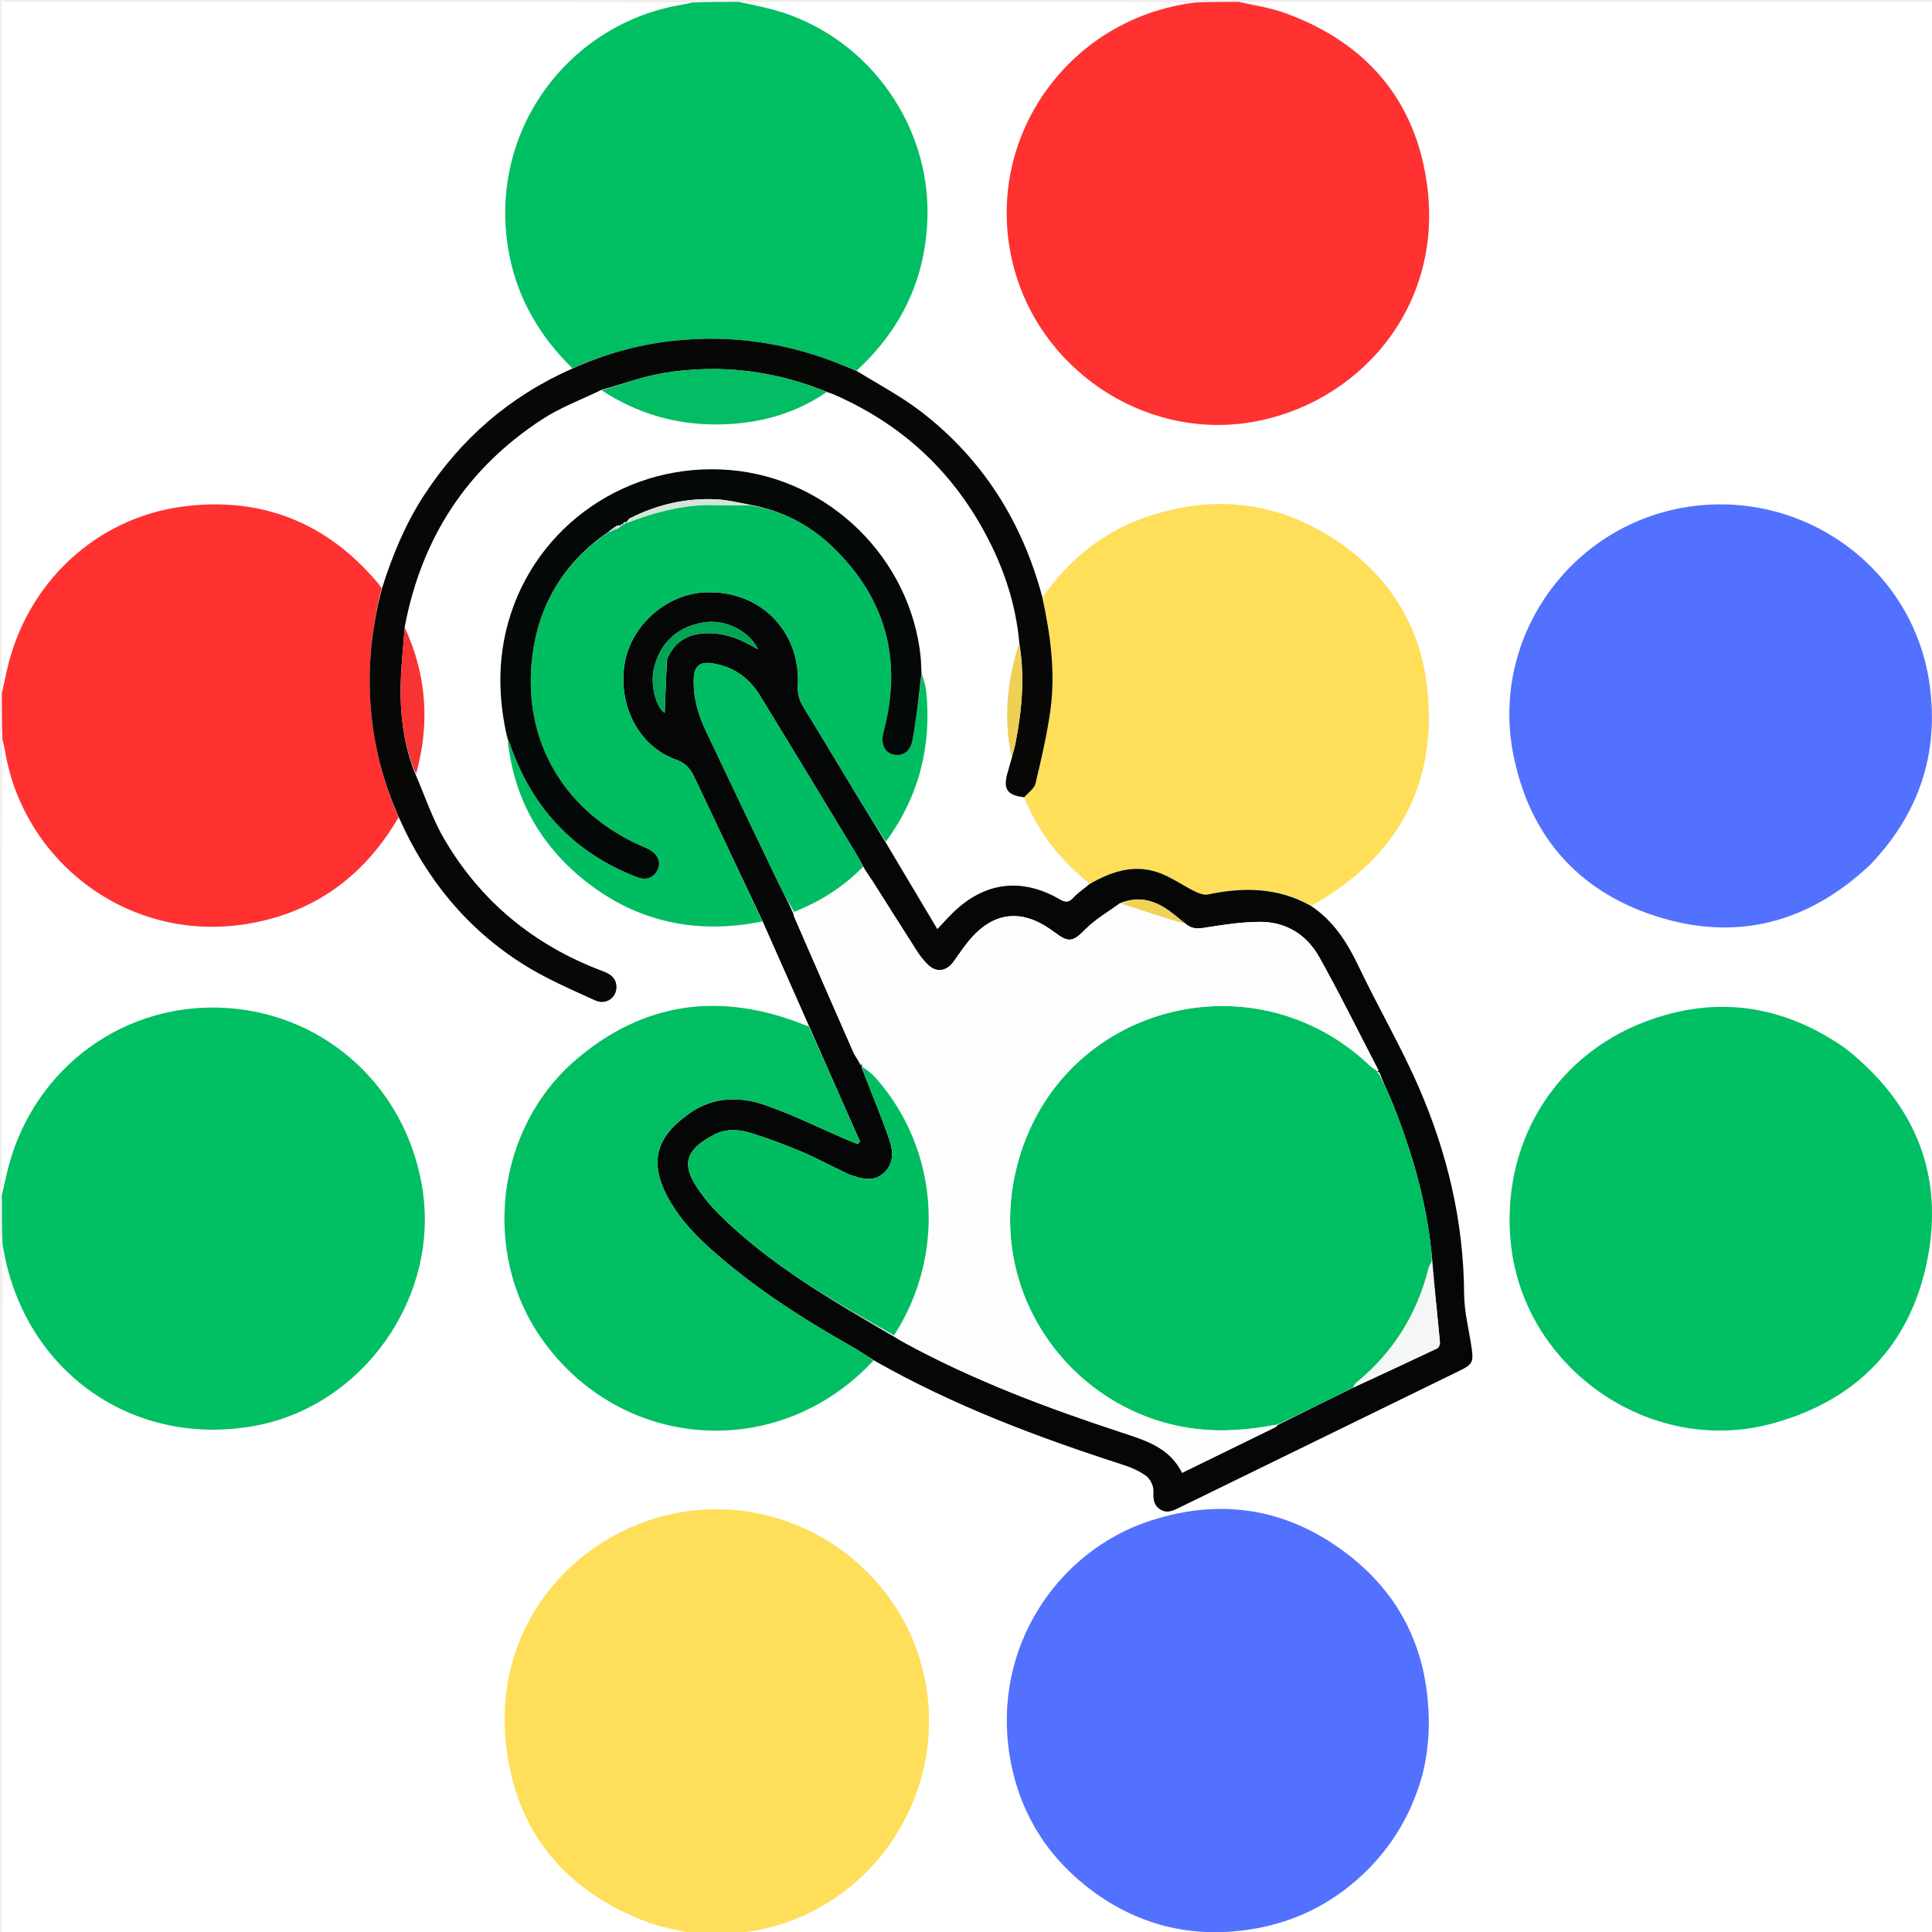
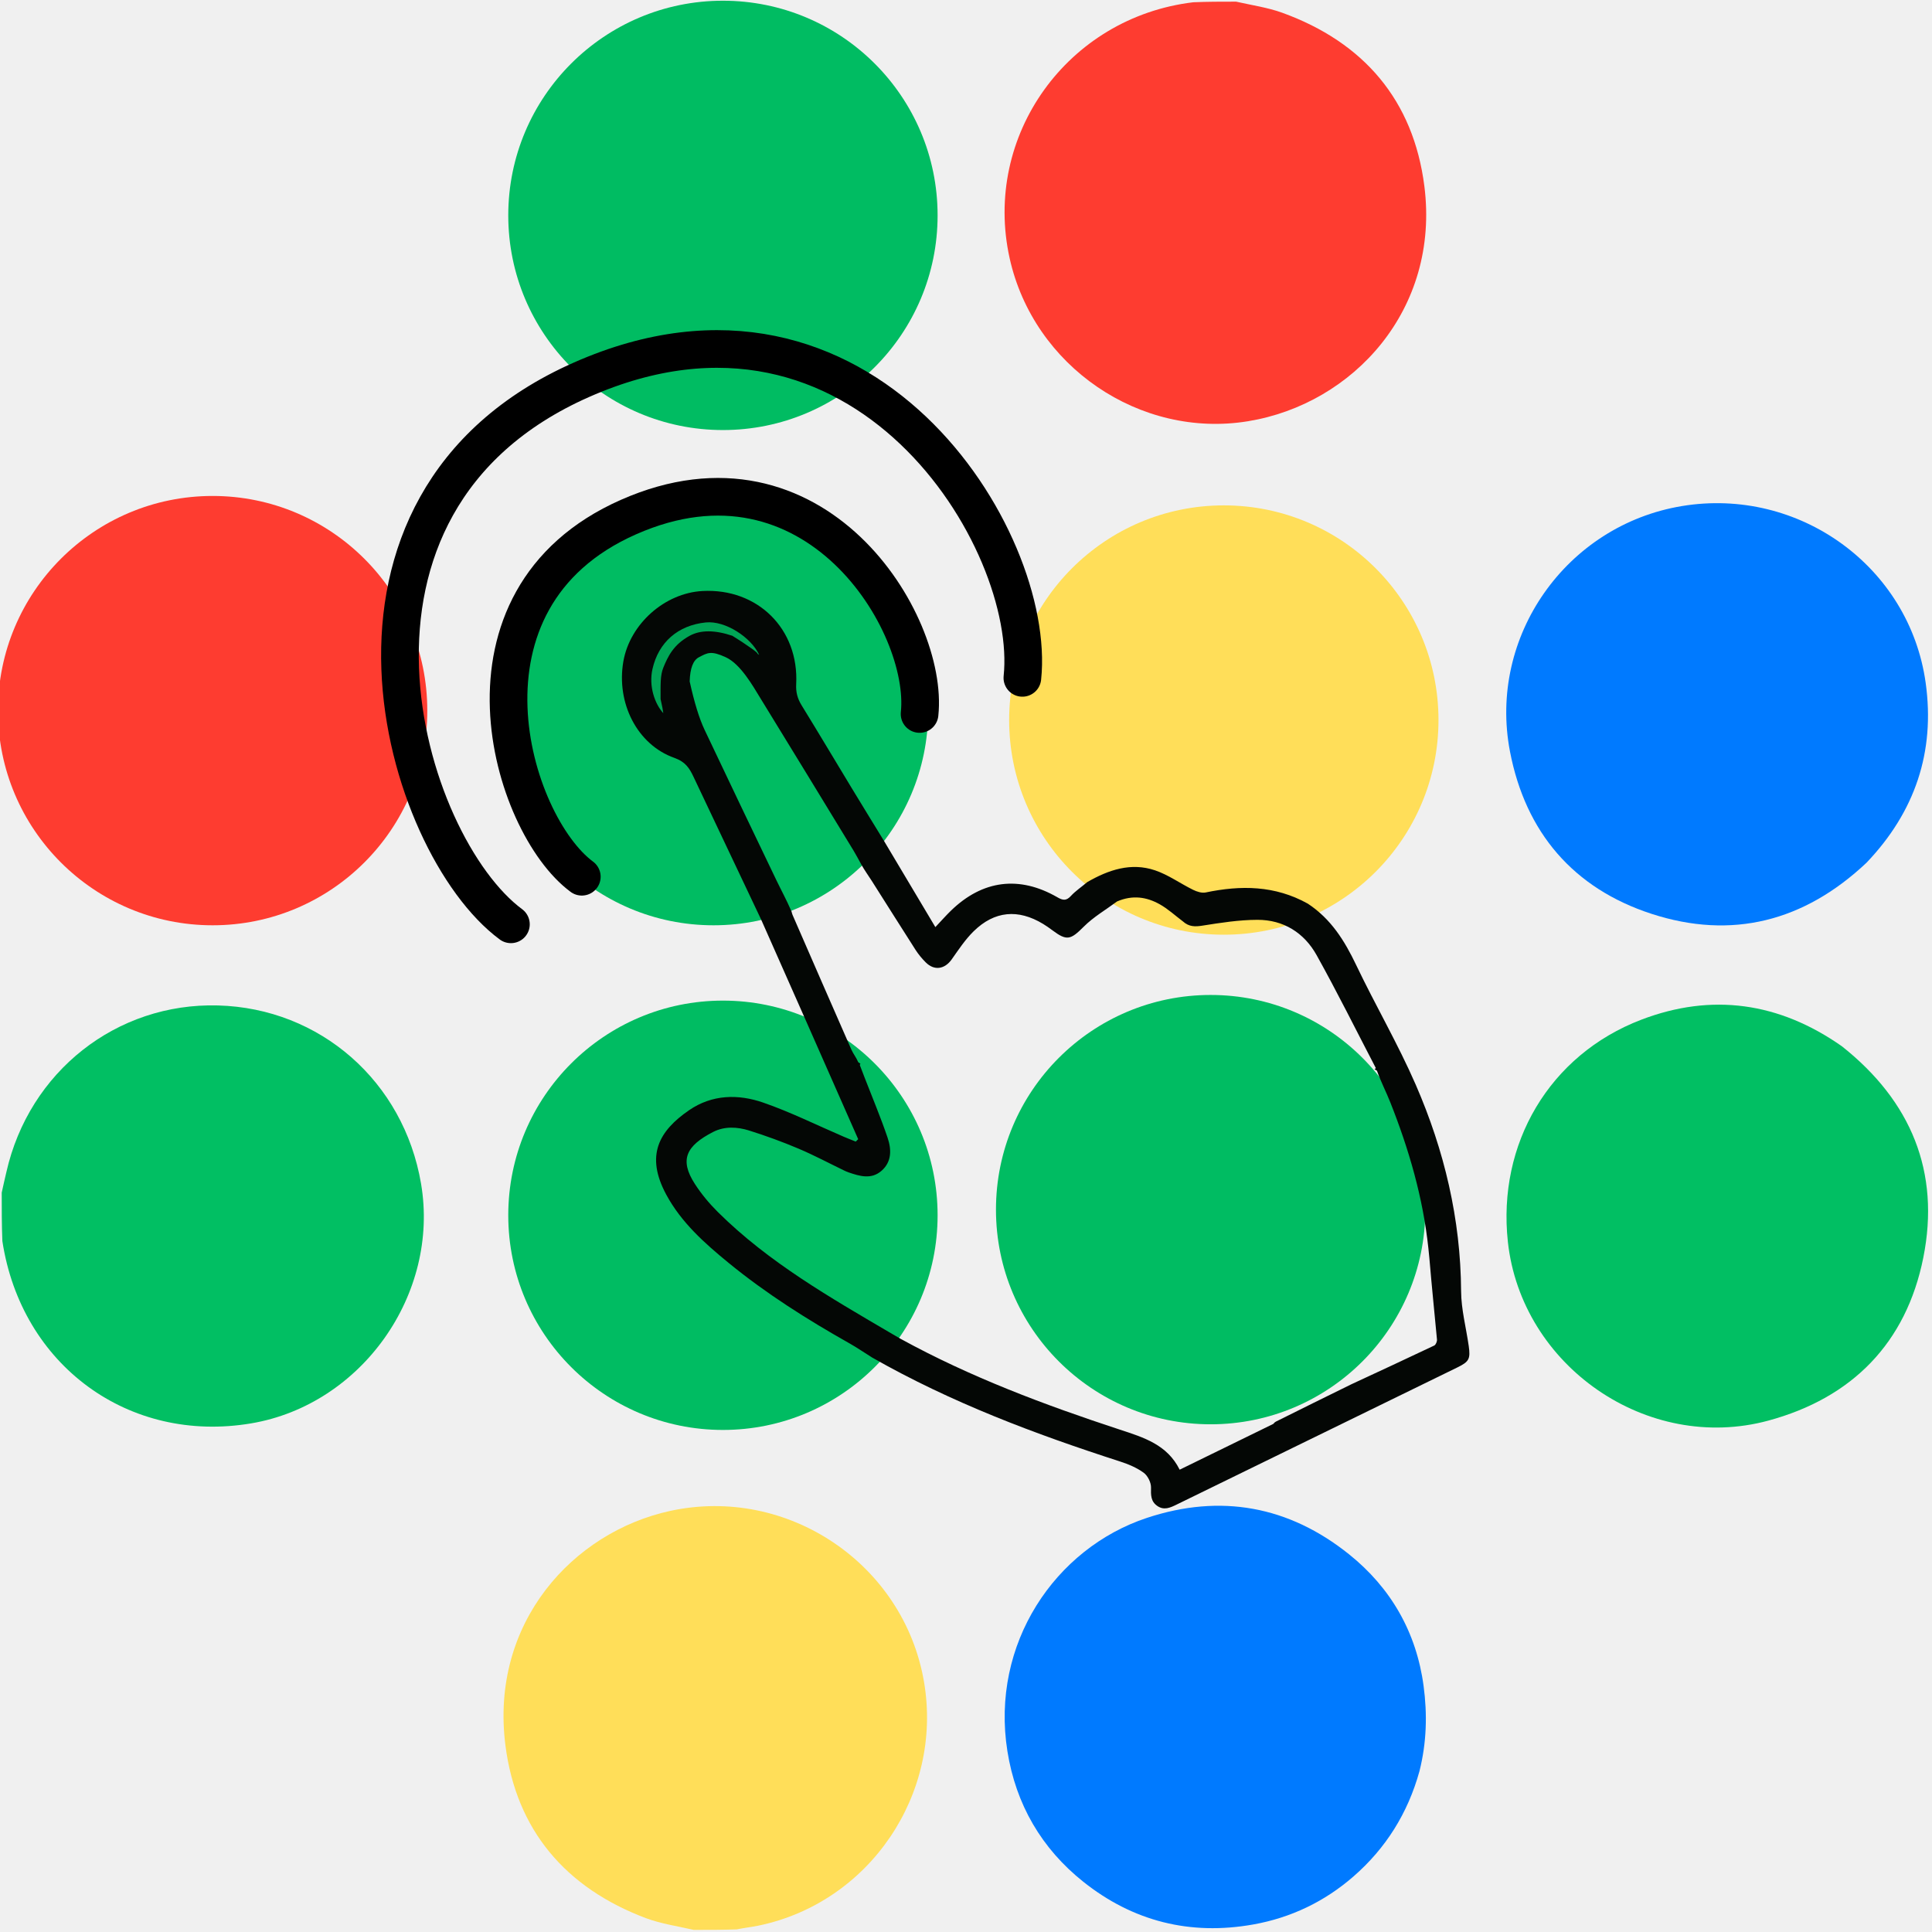
- <svg xmlns="http://www.w3.org/2000/svg" version="1.1" id="Layer_1" x="0px" y="0px" width="1024pt" height="1024pt" viewBox="0 0 1024 1024" enable-background="new 0 0 1024 1024" xml:space="preserve">
-   <path fill="#FFFFFF" opacity="1" stroke="none" d=" M1,633   C1,552.976 1,472.952 1.339,392.668   C2.084,394.698 2.492,396.987 2.896,399.276   C13.186,457.579 69.454,500.999 133.247,489.301   C167.899,482.948 193.616,463.55 211.5,433.439   C225.914,465.94 247.421,492.161 277.142,510.992   C289.139,518.594 302.408,524.273 315.38,530.212   C321.51,533.018 327.404,528.348 326.673,522.173   C326.138,517.651 322.816,515.997 319.054,514.576   C283.043,500.966 254.77,477.833 235.376,444.59   C229.162,433.938 225.242,421.948 220.519,410.189   C228.043,383.252 225.981,357.423 214.734,331.879   C223.555,284.709 247.712,248.018 287.56,222.121   C297.2,215.856 308.258,211.773 318.96,206.92   C337.716,219.195 358.03,225.071 380.006,224.956   C401.02,224.845 420.698,219.8 438.725,208.06   C439.852,208.338 440.661,208.532 441.414,208.856   C476.72,224.075 503.71,248.485 521.994,282.313   C531.886,300.613 538.453,320.044 540.106,341.257   C533.531,361.307 531.91,381.321 535.991,402.105   C535.374,404.733 534.814,406.98 534.146,409.195   C531.465,418.082 533.645,421.571 542.771,423.169   C550.533,441.502 562.336,456.26 577.406,468.609   C574.364,471.215 571.234,473.257 568.788,475.925   C566.323,478.614 564.505,478.297 561.589,476.613   C541.373,464.942 521.796,467.485 505.058,483.767   C502.464,486.289 500.069,489.017 496.812,492.464   C487.442,476.741 478.365,461.508 469.586,446.028   C487.039,422.117 493.791,395.659 490.943,366.693   C490.621,363.413 489.428,360.218 488.433,356.641   C488.152,353.644 488.249,350.971 487.98,348.336   C482.619,295.9 439.403,253.522 386.862,249.127   C332.997,244.622 283.93,278.341 269.44,329.63   C263.961,349.021 264.09,368.435 268.112,388.339   C268.349,389.816 268.667,390.935 268.998,392.03   C269.012,392.005 268.966,391.972 268.849,392.399   C272.416,422.994 286.225,447.746 309.808,466.617   C337.562,488.825 369.356,495.424 404.355,488.931   C412.74,507.51 420.851,525.843 428.62,544.036   C427.504,543.614 426.721,543.354 425.956,543.051   C382.268,525.74 341.731,530.677 305.606,561.391   C262.879,597.716 254.885,663.634 286.984,709.386   C329.142,769.477 412.917,775.131 463.51,721.331   C505.336,745.024 549.714,761.665 594.957,776.272   C599.338,777.687 603.791,779.557 607.46,782.243   C609.61,783.817 611.402,787.45 611.34,790.11   C611.248,794.044 611.173,797.415 614.65,799.841   C618.222,802.333 621.517,800.806 624.927,799.138   C674.631,774.82 724.363,750.558 774.083,726.274   C780.25,723.262 781.042,721.774 780.061,714.908   C778.672,705.186 776.067,695.48 776.008,685.754   C775.776,647.469 767.085,611.033 751.96,576.249   C742.518,554.537 730.479,533.969 720.273,512.569   C714.15,499.73 706.938,488.114 695.261,479.894   C697.586,478.576 699.61,477.422 701.59,476.198   C742.753,450.754 761.382,413.463 756.566,365.757   C752.962,330.055 734.343,302.312 703.625,283.561   C673.727,265.31 641.651,262.677 608.652,273.66   C585.16,281.479 566.689,296.354 552.416,316.386   C541.749,276.467 520.915,243.509 488.52,218.43   C477.812,210.141 465.632,203.754 454.488,196.338   C477.445,174.76 490.012,148.813 491.498,117.431   C494.015,64.242 457.004,15.47 404.861,3.89   C400.572,2.937 396.287,1.964 392,1   C472.357,1 552.715,1 633.296,1.322   C566.944,9.325 521.836,72.223 536.261,137.257   C549.007,194.722 605.486,233.197 662.847,223.819   C718.802,214.671 764.815,164.37 756.5,98.97   C750.708,53.414 724.329,22.569 680.999,6.881   C673.299,4.093 665.015,2.919 657,1   C779.641,1 902.281,1 1024.961,1   C1024.961,342.235 1024.961,683.471 1024.961,1025   C813.976,1025 602.952,1025 391.758,1024.739   C395.36,1023.905 399.169,1023.504 402.9,1022.732   C461.754,1010.546 500.881,952.964 490.81,893.424   C480.187,830.62 418.293,788.978 356.021,802.493   C304.498,813.674 260.215,861.776 268.477,926.895   C274.193,971.943 300.428,1002.681 343.044,1018.746   C351.016,1021.751 359.664,1022.961 368,1025   C245.738,1025 123.476,1025 1,1025   C1,903.309 1,781.619 1.34,659.663   C11.426,725.198 68.438,766.986 133.484,756.006   C192.091,746.113 233.672,687.422 223.682,628.693   C214.454,574.445 170.132,535.549 115.855,534.067   C61.967,532.596 15.558,569.151 3.468,622.582   C2.68,626.063 1.824,629.528 1,633  M753.986,940.32   C757.729,925.503 758.102,910.483 756.09,895.439   C752.27,866.888 738.672,843.305 716.506,825.538   C684.529,799.906 648.252,793.241 609.113,806.218   C560.482,822.341 526.002,872.991 535.073,930.103   C539.566,958.399 553.24,981.794 575.378,999.443   C601.715,1020.438 632.099,1028.096 665.579,1022.13   C685.723,1018.541 703.58,1009.938 718.898,996.587   C735.999,981.682 747.703,963.094 753.986,940.32  M977.927,555.538   C944.936,532.381 909.122,527.328 871.689,541.644   C822.882,560.309 795.189,607.577 800.848,659.591   C808.026,725.566 874.89,771.912 939.089,754.565   C983.688,742.514 1012.4,713.31 1021.466,668.002   C1030.573,622.486 1014.953,584.826 977.927,555.538  M991.542,458.037   C1017.084,431.266 1027.8,399.411 1022.735,362.84   C1014.168,300.974 955.379,258.578 893.262,268.873   C831.918,279.039 790.222,338.07 801.966,399.205   C810.232,442.232 835.7,471.93 877.149,485.422   C919.77,499.296 958.254,489.451 991.542,458.037  z" />
-   <path fill="#FFFFFF" opacity="1" stroke="none" d=" M1,367   C1,245.072 1,123.144 1,1   C122.689,1 244.379,1 366.342,1.354   C363.994,2.13 361.359,2.49 358.75,2.984   C300.833,13.955 258.908,69.371 269.407,132.142   C273.552,156.925 285.504,177.675 303.141,195.444   C269.977,210.138 244.057,232.742 224.549,262.841   C214.695,278.045 207.883,294.623 202.185,311.439   C201.367,310.335 200.716,309.583 200.075,308.822   C173.185,276.913 138.659,263.271 97.593,268.404   C50.913,274.239 14.075,309.091 3.71,355.087   C2.815,359.06 1.904,363.029 1,367  z" />
-   <path fill="#FFDE59" opacity="1" stroke="none" d=" M368.469,1025   C359.664,1022.961 351.016,1021.751 343.044,1018.746   C300.428,1002.681 274.193,971.943 268.477,926.895   C260.215,861.776 304.498,813.674 356.021,802.493   C418.293,788.978 480.187,830.62 490.81,893.424   C500.881,952.964 461.754,1010.546 402.9,1022.732   C399.169,1023.504 395.36,1023.905 391.294,1024.739   C383.646,1025 376.292,1025 368.469,1025  z" />
-   <path fill="#01BF63" opacity="1" stroke="none" d=" M1,633.469   C1.824,629.528 2.68,626.063 3.468,622.582   C15.558,569.151 61.967,532.596 115.855,534.067   C170.132,535.549 214.454,574.445 223.682,628.693   C233.672,687.422 192.091,746.113 133.484,756.006   C68.438,766.986 11.426,725.198 1.34,659.199   C1,650.646 1,642.292 1,633.469  z" />
-   <path fill="#FF3131" opacity="1" stroke="none" d=" M656.531,1   C665.015,2.919 673.299,4.093 680.999,6.881   C724.329,22.569 750.708,53.414 756.5,98.97   C764.815,164.37 718.802,214.671 662.847,223.819   C605.486,233.197 549.007,194.722 536.261,137.257   C521.836,72.223 566.944,9.325 633.76,1.322   C641.354,1 648.708,1 656.531,1  z" />
-   <path fill="#FF3131" opacity="1" stroke="none" d=" M1,367.469   C1.904,363.029 2.815,359.06 3.71,355.087   C14.075,309.091 50.913,274.239 97.593,268.404   C138.659,263.271 173.185,276.913 200.075,308.822   C200.716,309.583 201.367,310.335 202.196,311.807   C196.382,334.975 194.462,357.738 197.054,380.865   C199.092,399.036 203.976,416.423 211.21,433.181   C193.616,463.55 167.899,482.948 133.247,489.301   C69.454,500.999 13.186,457.579 2.896,399.276   C2.492,396.987 2.084,394.698 1.339,392.204   C1,383.979 1,375.958 1,367.469  z" />
-   <path fill="#00BF63" opacity="1" stroke="none" d=" M303.362,195.157   C285.504,177.675 273.552,156.925 269.407,132.142   C258.908,69.371 300.833,13.955 358.75,2.984   C361.359,2.49 363.994,2.13 366.808,1.354   C375.021,1 383.042,1 391.531,1   C396.287,1.964 400.572,2.937 404.861,3.89   C457.004,15.47 494.015,64.242 491.498,117.431   C490.012,148.813 477.445,174.76 454.153,196.3   C451.765,195.718 450.072,195.021 448.386,194.31   C418.621,181.776 387.752,177.072 355.583,180.782   C337.397,182.88 320.077,187.85 303.362,195.157  z" />
-   <path fill="#5271FF" opacity="1" stroke="none" d=" M753.898,940.723   C747.703,963.094 735.999,981.682 718.898,996.587   C703.58,1009.938 685.723,1018.541 665.579,1022.13   C632.099,1028.096 601.715,1020.438 575.378,999.443   C553.24,981.794 539.566,958.399 535.073,930.103   C526.002,872.991 560.482,822.341 609.113,806.218   C648.252,793.241 684.529,799.906 716.506,825.538   C738.672,843.305 752.27,866.888 756.09,895.439   C758.102,910.483 757.729,925.503 753.898,940.723  z" />
-   <path fill="#01BF63" opacity="1" stroke="none" d=" M978.223,555.743   C1014.953,584.826 1030.573,622.486 1021.466,668.002   C1012.4,713.31 983.688,742.514 939.089,754.565   C874.89,771.912 808.026,725.566 800.848,659.591   C795.189,607.577 822.882,560.309 871.689,541.644   C909.122,527.328 944.936,532.381 978.223,555.743  z" />
-   <path fill="#5271FF" opacity="1" stroke="none" d=" M991.292,458.289   C958.254,489.451 919.77,499.296 877.149,485.422   C835.7,471.93 810.232,442.232 801.966,399.205   C790.222,338.07 831.918,279.039 893.262,268.873   C955.379,258.578 1014.168,300.974 1022.735,362.84   C1027.8,399.411 1017.084,431.266 991.292,458.289  z" />
-   <path fill="#FFDE59" opacity="1" stroke="none" d=" M552.649,316.731   C566.689,296.354 585.16,281.479 608.652,273.66   C641.651,262.677 673.727,265.31 703.625,283.561   C734.343,302.312 752.962,330.055 756.566,365.757   C761.382,413.463 742.753,450.754 701.59,476.198   C699.61,477.422 697.586,478.576 694.909,479.865   C677.122,470.274 659.007,470.171 640.369,474.069   C638.316,474.498 635.699,473.654 633.702,472.672   C626.881,469.319 620.54,464.69 613.428,462.297   C600.745,458.03 588.839,461.989 577.618,468.319   C562.336,456.26 550.533,441.502 543.017,422.917   C545.131,419.973 548.217,417.92 548.839,415.286   C551.895,402.352 554.986,389.358 556.766,376.209   C559.473,356.206 556.768,336.37 552.649,316.731  z" />
-   <path fill="#040705" opacity="1" stroke="none" d=" M577.406,468.609   C588.839,461.989 600.745,458.03 613.428,462.297   C620.54,464.69 626.881,469.319 633.702,472.672   C635.699,473.654 638.316,474.498 640.369,474.069   C659.007,470.171 677.122,470.274 694.588,479.997   C706.938,488.114 714.15,499.73 720.273,512.569   C730.479,533.969 742.518,554.537 751.96,576.249   C767.085,611.033 775.776,647.469 776.008,685.754   C776.067,695.48 778.672,705.186 780.061,714.908   C781.042,721.774 780.25,723.262 774.083,726.274   C724.363,750.558 674.631,774.82 624.927,799.138   C621.517,800.806 618.222,802.333 614.65,799.841   C611.173,797.415 611.248,794.044 611.34,790.11   C611.402,787.45 609.61,783.817 607.46,782.243   C603.791,779.557 599.338,777.687 594.957,776.272   C549.714,761.665 505.336,745.024 463.31,721.087   C458.949,718.384 455.254,715.807 451.348,713.604   C428.845,700.914 407.035,687.166 387.016,670.781   C374.242,660.325 361.868,649.329 353.895,634.519   C342.679,613.687 350.031,600.685 366.076,589.677   C378.279,581.304 392.132,581.062 405.405,585.664   C419.96,590.71 433.861,597.642 448.053,603.738   C450.19,604.656 452.362,605.492 454.517,606.366   C454.956,605.939 455.395,605.513 455.834,605.086   C446.877,584.783 437.92,564.48 428.963,544.177   C420.851,525.843 412.74,507.51 404.349,488.579   C392.17,462.864 380.268,437.746 368.37,412.627   C366.207,408.06 364.09,404.682 358.222,402.604   C338.379,395.577 327.287,373.379 331.122,351.363   C334.585,331.489 353.056,315.057 373.151,313.977   C402.428,312.402 424.441,334.163 422.905,363.453   C422.682,367.698 423.592,371.121 425.774,374.666   C434.759,389.263 443.516,403.999 452.399,418.659   C457.99,427.888 463.655,437.071 469.287,446.275   C478.365,461.508 487.442,476.741 496.812,492.464   C500.069,489.017 502.464,486.289 505.058,483.767   C521.796,467.485 541.373,464.942 561.589,476.613   C564.505,478.297 566.323,478.614 568.788,475.925   C571.234,473.257 574.364,471.215 577.406,468.609  M456.996,564.985   C456.996,564.985 457.045,564.952 456.673,565.672   C457.562,567.993 458.446,570.316 459.342,572.634   C463.417,583.178 467.827,593.607 471.444,604.305   C473.513,610.424 473.775,617.044 468.204,621.892   C462.762,626.628 456.649,624.736 450.703,622.716   C449.916,622.449 449.153,622.103 448.403,621.741   C440.307,617.832 432.354,613.583 424.083,610.087   C415.527,606.471 406.76,603.27 397.898,600.485   C391.616,598.511 384.784,598.175 378.821,601.239   C364.445,608.625 360.801,615.993 369.066,628.811   C372.553,634.219 376.784,639.293 381.36,643.83   C408.368,670.606 441.072,689.265 474.078,708.635   C475.515,709.469 476.936,710.333 478.393,711.132   C515.434,731.45 554.801,746.202 594.802,759.336   C607.444,763.487 619.953,767.296 626.548,780.609   C643.418,772.372 659.815,764.371 676.195,756.332   C676.56,756.153 676.716,755.548 677.719,755.04   C690.818,748.522 703.918,742.004 717.785,735.224   C732.456,728.402 747.143,721.615 761.755,714.667   C762.581,714.274 763.295,712.521 763.199,711.481   C761.878,697.272 760.405,683.077 759.155,668.21   C758.977,666.432 758.808,664.654 758.619,662.877   C755.76,636.058 748.296,610.432 738.387,585.465   C736.238,580.05 733.529,574.857 731.312,568.707   C730.885,568.429 730.458,568.15 730.041,567.983   C730.041,567.983 730.15,567.961 730.741,567.357   C720.308,547.337 710.278,527.093 699.293,507.38   C692.651,495.459 681.677,488.56 667.81,488.597   C658.099,488.623 648.341,490.153 638.711,491.679   C634.811,492.298 631.539,492.401 628.233,489.401   C624.144,486.333 620.327,482.775 615.901,480.309   C609.024,476.478 601.613,475.276 593.313,478.839   C587.366,483.254 580.801,487.052 575.623,492.235   C568.679,499.186 566.682,499.942 558.961,494.155   C557.365,492.958 555.727,491.801 554.022,490.768   C540.768,482.739 528.223,483.821 517.136,494.687   C512.679,499.055 509.148,504.424 505.52,509.567   C501.759,514.897 496.207,515.755 491.635,511.135   C489.656,509.136 487.81,506.925 486.292,504.561   C478.47,492.376 470.793,480.098 463.019,467.883   C461.253,465.109 459.3,462.455 457.373,459.018   C456.083,456.693 454.868,454.322 453.491,452.05   C436.654,424.279 419.857,396.484 402.906,368.784   C397.045,359.206 388.556,353.189 377.254,351.542   C371.046,350.637 368.064,353.003 367.74,359.251   C367.218,369.336 370.02,378.738 374.259,387.698   C386.868,414.35 399.613,440.937 412.371,467.517   C414.936,472.861 417.795,478.064 420.403,484.09   C420.589,484.721 420.71,485.381 420.97,485.979   C431.378,509.871 441.773,533.768 452.261,557.625   C453.18,559.716 454.718,561.535 455.885,564.243   C456.275,564.488 456.665,564.734 456.996,564.985  M353.596,349.406   C357.27,340.42 364.113,336.139 373.667,335.659   C382.091,335.236 389.743,337.635 397.032,341.573   C398.414,342.32 399.787,343.081 401.756,344.16   C397.49,334.903 385.304,328.605 374.868,329.673   C360.125,331.182 349.815,340.186 346.595,354.367   C344.535,363.433 347.862,375.079 352.334,377.863   C352.642,369.075 352.973,359.611 353.596,349.406  z" />
-   <path fill="#01BE63" opacity="1" stroke="none" d=" M428.62,544.036   C437.92,564.48 446.877,584.783 455.834,605.086   C455.395,605.513 454.956,605.939 454.517,606.366   C452.362,605.492 450.19,604.656 448.053,603.738   C433.861,597.642 419.96,590.71 405.405,585.664   C392.132,581.062 378.279,581.304 366.076,589.677   C350.031,600.685 342.679,613.687 353.895,634.519   C361.868,649.329 374.242,660.325 387.016,670.781   C407.035,687.166 428.845,700.914 451.348,713.604   C455.254,715.807 458.949,718.384 462.94,721.032   C412.917,775.131 329.142,769.477 286.984,709.386   C254.885,663.634 262.879,597.716 305.606,561.391   C341.731,530.677 382.268,525.74 425.956,543.051   C426.721,543.354 427.504,543.614 428.62,544.036  z" />
-   <path fill="#00BD62" opacity="1" stroke="none" d=" M469.586,446.028   C463.655,437.071 457.99,427.888 452.399,418.659   C443.516,403.999 434.759,389.263 425.774,374.666   C423.592,371.121 422.682,367.698 422.905,363.453   C424.441,334.163 402.428,312.402 373.151,313.977   C353.056,315.057 334.585,331.489 331.122,351.363   C327.287,373.379 338.379,395.577 358.222,402.604   C364.09,404.682 366.207,408.06 368.37,412.627   C380.268,437.746 392.17,462.864 404.075,488.334   C369.356,495.424 337.562,488.825 309.808,466.617   C286.225,447.746 272.416,422.994 269.156,392.596   C270.138,393.93 270.681,395.501 271.256,397.06   C283.221,429.505 305.079,452.265 337.437,464.817   C341.533,466.406 344.991,466.043 347.67,462.466   C351.2,457.755 348.897,452.169 342.456,449.478   C299.784,431.648 276.689,393.608 282.086,348.209   C285.385,320.45 298.899,298.195 322.432,282.111   C324.206,281.473 325.629,280.853 327.373,280.168   C328.124,279.68 328.554,279.258 328.982,278.894   C328.98,278.951 328.867,278.93 329.236,278.954   C329.698,278.614 329.791,278.25 329.931,277.935   C329.979,277.984 329.905,277.869 330.26,278.106   C331.043,277.842 331.473,277.342 331.948,276.921   C331.994,277.001 331.896,276.843 332.202,277.153   C347.348,271.383 362.596,267.27 378.816,267.684   C384.934,267.84 391.057,267.822 397.584,267.863   C414.844,270.666 429.409,278.318 441.541,290.061   C469.59,317.211 478.407,349.913 468.357,387.652   C466.732,393.755 468.306,398.226 472.799,399.685   C477.791,401.306 482.416,398.83 483.611,392.371   C485.777,380.666 487.014,368.789 488.639,356.983   C489.428,360.218 490.621,363.413 490.943,366.693   C493.791,395.659 487.039,422.117 469.586,446.028  z" />
-   <path fill="#070706" opacity="1" stroke="none" d=" M552.416,316.386   C556.768,336.37 559.473,356.206 556.766,376.209   C554.986,389.358 551.895,402.352 548.839,415.286   C548.217,417.92 545.131,419.973 542.934,422.545   C533.645,421.571 531.465,418.082 534.146,409.195   C534.814,406.98 535.374,404.733 536.227,401.856   C537.126,398.46 537.888,395.728 538.417,392.952   C541.704,375.703 543.238,358.383 540.278,340.907   C538.453,320.044 531.886,300.613 521.994,282.313   C503.71,248.485 476.72,224.075 441.414,208.856   C440.661,208.532 439.852,208.338 438.452,207.792   C410.201,196.256 381.522,192.956 352.189,197.643   C340.822,199.459 329.827,203.603 318.663,206.686   C308.258,211.773 297.2,215.856 287.56,222.121   C247.712,248.018 223.555,284.709 214.521,332.161   C213.585,344.98 212.103,357.103 212.343,369.191   C212.624,383.309 214.858,397.31 220.272,410.57   C225.242,421.948 229.162,433.938 235.376,444.59   C254.77,477.833 283.043,500.966 319.054,514.576   C322.816,515.997 326.138,517.651 326.673,522.173   C327.404,528.348 321.51,533.018 315.38,530.212   C302.408,524.273 289.139,518.594 277.142,510.992   C247.421,492.161 225.914,465.94 211.5,433.439   C203.976,416.423 199.092,399.036 197.054,380.865   C194.462,357.738 196.382,334.975 202.368,312.155   C207.883,294.623 214.695,278.045 224.549,262.841   C244.057,232.742 269.977,210.138 303.141,195.444   C320.077,187.85 337.397,182.88 355.583,180.782   C387.752,177.072 418.621,181.776 448.386,194.31   C450.072,195.021 451.765,195.718 453.789,196.459   C465.632,203.754 477.812,210.141 488.52,218.43   C520.915,243.509 541.749,276.467 552.416,316.386  z" />
-   <path fill="#040806" opacity="1" stroke="none" d=" M488.433,356.641   C487.014,368.789 485.777,380.666 483.611,392.371   C482.416,398.83 477.791,401.306 472.799,399.685   C468.306,398.226 466.732,393.755 468.357,387.652   C478.407,349.913 469.59,317.211 441.541,290.061   C429.409,278.318 414.844,270.666 397.435,267.507   C391.121,266.297 385.386,264.915 379.599,264.643   C363.511,263.888 348.239,267.4 333.875,274.706   C333.063,275.118 332.549,276.117 331.896,276.843   C331.896,276.843 331.994,277.001 331.639,276.613   C330.824,276.773 330.365,277.321 329.905,277.869   C329.905,277.869 329.979,277.984 329.559,277.804   C329.049,278.059 328.958,278.495 328.867,278.93   C328.867,278.93 328.98,278.951 328.727,278.543   C327.963,278.32 327.45,278.503 326.591,278.765   C324.858,279.939 323.47,281.035 322.082,282.131   C298.899,298.195 285.385,320.45 282.086,348.209   C276.689,393.608 299.784,431.648 342.456,449.478   C348.897,452.169 351.2,457.755 347.67,462.466   C344.991,466.043 341.533,466.406 337.437,464.817   C305.079,452.265 283.221,429.505 271.256,397.06   C270.681,395.501 270.138,393.93 269.274,392.169   C268.966,391.972 269.012,392.005 269.137,391.687   C268.905,390.24 268.549,389.11 268.192,387.981   C264.09,368.435 263.961,349.021 269.44,329.63   C283.93,278.341 332.997,244.622 386.862,249.127   C439.403,253.522 482.619,295.9 487.98,348.336   C488.249,350.971 488.152,353.644 488.433,356.641  z" />
-   <path fill="#02BD63" opacity="1" stroke="none" d=" M318.96,206.92   C329.827,203.603 340.822,199.459 352.189,197.643   C381.522,192.956 410.201,196.256 438.107,207.769   C420.698,219.8 401.02,224.845 380.006,224.956   C358.03,225.071 337.716,219.195 318.96,206.92  z" />
-   <path fill="#F73333" opacity="1" stroke="none" d=" M220.519,410.189   C214.858,397.31 212.624,383.309 212.343,369.191   C212.103,357.103 213.585,344.98 214.518,332.592   C225.981,357.423 228.043,383.252 220.519,410.189  z" />
-   <path fill="#EED057" opacity="1" stroke="none" d=" M540.106,341.257   C543.238,358.383 541.704,375.703 538.417,392.952   C537.888,395.728 537.126,398.46 536.235,401.46   C531.91,381.321 533.531,361.307 540.106,341.257  z" />
-   <path fill="#00BD62" opacity="1" stroke="none" d=" M268.112,388.339   C268.549,389.11 268.905,390.24 269.123,391.712   C268.667,390.935 268.349,389.816 268.112,388.339  z" />
-   <path fill="#00BF63" opacity="1" stroke="none" d=" M731.078,569.562   C733.529,574.857 736.238,580.05 738.387,585.465   C748.296,610.432 755.76,636.058 758.619,662.877   C758.808,664.654 758.977,666.432 758.744,668.724   C757.915,670.313 757.377,671.358 757.099,672.468   C751.015,696.782 738.345,716.915 718.949,732.817   C718.128,733.49 717.653,734.586 717.017,735.485   C703.918,742.004 690.818,748.522 676.925,755.041   C661.696,757.979 647.181,759.106 632.498,757.157   C566.484,748.396 518.153,681.302 541.213,610.486   C566.854,531.744 665.432,507.487 725.605,564.421   C726.993,565.735 728.629,566.787 730.15,567.961   C730.15,567.961 730.041,567.983 730.051,568.282   C730.401,568.908 730.739,569.235 731.078,569.562  z" />
-   <path fill="#FDFDFD" opacity="1" stroke="none" d=" M730.445,567.659   C728.629,566.787 726.993,565.735 725.605,564.421   C665.432,507.487 566.854,531.744 541.213,610.486   C518.153,681.302 566.484,748.396 632.498,757.157   C647.181,759.106 661.696,757.979 676.551,755.091   C676.716,755.548 676.56,756.153 676.195,756.332   C659.815,764.371 643.418,772.372 626.548,780.609   C619.953,767.296 607.444,763.487 594.802,759.336   C554.801,746.202 515.434,731.45 478.393,711.132   C476.936,710.333 475.515,709.469 474.043,708.025   C502.107,663.892 496.981,608.098 463.912,571.082   C461.881,568.809 459.346,566.985 457.045,564.952   C457.045,564.952 456.996,564.985 457.05,564.628   C456.726,564.007 456.347,563.744 455.969,563.48   C454.718,561.535 453.18,559.716 452.261,557.625   C441.773,533.768 431.378,509.871 420.97,485.979   C420.71,485.381 420.589,484.721 420.867,483.633   C434.908,477.742 447.014,470.043 457.433,459.746   C459.3,462.455 461.253,465.109 463.019,467.883   C470.793,480.098 478.47,492.376 486.292,504.561   C487.81,506.925 489.656,509.136 491.635,511.135   C496.207,515.755 501.759,514.897 505.52,509.567   C509.148,504.424 512.679,499.055 517.136,494.687   C528.223,483.821 540.768,482.739 554.022,490.768   C555.727,491.801 557.365,492.958 558.961,494.155   C566.682,499.942 568.679,499.186 575.623,492.235   C580.801,487.052 587.366,483.254 594.002,478.979   C605.927,482.735 617.164,486.35 628.4,489.966   C631.539,492.401 634.811,492.298 638.711,491.679   C648.341,490.153 658.099,488.623 667.81,488.597   C681.677,488.56 692.651,495.459 699.293,507.38   C710.278,527.093 720.308,547.337 730.445,567.659  z" />
-   <path fill="#01BD62" opacity="1" stroke="none" d=" M456.859,565.312   C459.346,566.985 461.881,568.809 463.912,571.082   C496.981,608.098 502.107,663.892 473.838,707.733   C441.072,689.265 408.368,670.606 381.36,643.83   C376.784,639.293 372.553,634.219 369.066,628.811   C360.801,615.993 364.445,608.625 378.821,601.239   C384.784,598.175 391.616,598.511 397.898,600.485   C406.76,603.27 415.527,606.471 424.083,610.087   C432.354,613.583 440.307,617.832 448.403,621.741   C449.153,622.103 449.916,622.449 450.703,622.716   C456.649,624.736 462.762,626.628 468.204,621.892   C473.775,617.044 473.513,610.424 471.444,604.305   C467.827,593.607 463.417,583.178 459.342,572.634   C458.446,570.316 457.562,567.993 456.859,565.312  z" />
-   <path fill="#00BC62" opacity="1" stroke="none" d=" M457.403,459.382   C447.014,470.043 434.908,477.742 420.925,483.254   C417.795,478.064 414.936,472.861 412.371,467.517   C399.613,440.937 386.868,414.35 374.259,387.698   C370.02,378.738 367.218,369.336 367.74,359.251   C368.064,353.003 371.046,350.637 377.254,351.542   C388.556,353.189 397.045,359.206 402.906,368.784   C419.857,396.484 436.654,424.279 453.491,452.05   C454.868,454.322 456.083,456.693 457.403,459.382  z" />
-   <path fill="#F5F7F6" opacity="1" stroke="none" d=" M717.401,735.355   C717.653,734.586 718.128,733.49 718.949,732.817   C738.345,716.915 751.015,696.782 757.099,672.468   C757.377,671.358 757.915,670.313 758.651,669.059   C760.405,683.077 761.878,697.272 763.199,711.481   C763.295,712.521 762.581,714.274 761.755,714.667   C747.143,721.615 732.456,728.402 717.401,735.355  z" />
-   <path fill="#00A656" opacity="1" stroke="none" d=" M353.45,349.777   C352.973,359.611 352.642,369.075 352.334,377.863   C347.862,375.079 344.535,363.433 346.595,354.367   C349.815,340.186 360.125,331.182 374.868,329.673   C385.304,328.605 397.49,334.903 401.756,344.16   C399.787,343.081 398.414,342.32 397.032,341.573   C389.743,337.635 382.091,335.236 373.667,335.659   C364.113,336.139 357.27,340.42 353.45,349.777  z" />
-   <path fill="#F0D257" opacity="1" stroke="none" d=" M628.317,489.683   C617.164,486.35 605.927,482.735 594.373,478.959   C601.613,475.276 609.024,476.478 615.901,480.309   C620.327,482.775 624.144,486.333 628.317,489.683  z" />
-   <path fill="#01BD62" opacity="1" stroke="none" d=" M455.927,563.862   C456.347,563.744 456.726,564.007 457.08,564.625   C456.665,564.734 456.275,564.488 455.927,563.862  z" />
-   <path fill="#FDFDFD" opacity="1" stroke="none" d=" M731.195,569.134   C730.739,569.235 730.401,568.908 730.047,568.226   C730.458,568.15 730.885,568.429 731.195,569.134  z" />
-   <path fill="#D4E4DC" opacity="1" stroke="none" d=" M332.202,277.153   C332.549,276.117 333.063,275.118 333.875,274.706   C348.239,267.4 363.511,263.888 379.599,264.643   C385.386,264.915 391.121,266.297 397.029,267.528   C391.057,267.822 384.934,267.84 378.816,267.684   C362.596,267.27 347.348,271.383 332.202,277.153  z" />
-   <path fill="#C0CEC7" opacity="1" stroke="none" d=" M322.432,282.111   C323.47,281.035 324.858,279.939 326.616,279.152   C327.009,279.719 327.031,279.977 327.053,280.234   C325.629,280.853 324.206,281.473 322.432,282.111  z" />
-   <path fill="#D4E4DC" opacity="1" stroke="none" d=" M330.259,278.106   C330.365,277.321 330.824,276.773 331.593,276.533   C331.473,277.342 331.043,277.842 330.259,278.106  z" />
-   <path fill="#D4E4DC" opacity="1" stroke="none" d=" M327.373,280.168   C327.031,279.977 327.009,279.719 326.962,279.074   C327.45,278.503 327.963,278.32 328.73,278.486   C328.554,279.258 328.124,279.68 327.373,280.168  z" />
-   <path fill="#D4E4DC" opacity="1" stroke="none" d=" M329.236,278.954   C328.958,278.495 329.049,278.059 329.512,277.755   C329.791,278.25 329.698,278.614 329.236,278.954  z" />
+ <svg xmlns="http://www.w3.org/2000/svg" width="1026px" height="1026px" viewBox="0 0 1026 1026" version="1.1">
+   <g id="gesture" stroke="none" stroke-width="1" fill="none" fill-rule="evenodd">
+     <path d="M368.385,1024.88 C359.58,1022.841 350.932,1021.631 342.96,1018.626 C300.344,1002.561 274.109,971.823 268.393,926.775 C260.131,861.656 304.414,813.554 355.937,802.372 C418.209,788.858 480.103,830.5 490.726,893.304 C500.797,952.844 461.67,1010.426 402.816,1022.611 C399.085,1023.384 395.276,1023.785 391.21,1024.619 C383.562,1024.88 376.208,1024.88 368.385,1024.88 Z" id="Path" fill="#FFDE59" fill-rule="nonzero" />
+     <path d="M0.916,633.348 C1.74,629.408 2.596,625.942 3.384,622.462 C15.474,569.031 61.883,532.475 115.771,533.947 C170.048,535.429 214.37,574.325 223.598,628.573 C233.588,687.302 192.007,745.992 133.4,755.886 C68.354,766.866 11.342,725.078 1.256,659.079 C0.916,650.526 0.916,642.171 0.916,633.348 Z" id="Path" fill="#01BF63" fill-rule="nonzero" />
+     <path d="M656.447,0.88 C664.931,2.799 673.215,3.973 680.915,6.761 C724.245,22.449 750.624,53.294 756.416,98.85 C764.731,164.25 718.718,214.55 662.763,223.698 C605.402,233.076 548.923,194.602 536.177,137.137 C521.752,72.103 566.86,9.205 633.676,1.202 C641.27,0.88 648.624,0.88 656.447,0.88 Z" id="Path" fill="#FE3C30" fill-rule="nonzero" />
+     <path d="M753.814,940.602 C747.619,962.974 735.915,981.562 718.814,996.467 C703.496,1009.818 685.639,1018.421 665.495,1022.01 C632.015,1027.976 601.631,1020.318 575.294,999.322 C553.156,981.674 539.482,958.279 534.989,929.983 C525.918,872.871 560.398,822.221 609.029,806.097 C648.168,793.121 684.445,799.785 716.422,825.417 C738.588,843.185 752.186,866.768 756.006,895.319 C758.018,910.362 757.645,925.382 753.814,940.602 Z" id="Path" fill="#007AFF" fill-rule="nonzero" />
+     <path d="M978.139,555.623 C1014.869,584.706 1030.489,622.366 1021.382,667.882 C1012.316,713.19 983.604,742.394 939.005,754.445 C874.806,771.792 807.942,725.445 800.764,659.471 C795.105,607.457 822.798,560.188 871.605,541.524 C909.038,527.208 944.852,532.261 978.139,555.623 Z" id="Path" fill="#01BF63" fill-rule="nonzero" />
+     <path d="M991.208,458.169 C958.17,489.33 919.686,499.176 877.065,485.302 C835.616,471.809 810.148,442.112 801.882,399.084 C790.138,337.949 831.834,278.919 893.178,268.753 C955.295,258.458 1014.084,300.854 1022.651,362.72 C1027.716,399.291 1017,431.146 991.208,458.169 Z" id="Path" fill="#007AFF" fill-rule="nonzero" />
+     <circle id="Oval" fill="#00BC62" cx="378.916" cy="377.38" r="114" />
+     <circle id="Oval-Copy-5" fill="#00BC62" cx="383.916" cy="114.38" r="114" />
+     <circle id="Oval-Copy" fill="#FFDE59" cx="649.916" cy="382.38" r="114" />
+     <circle id="Oval-Copy-2" fill="#FE3C30" cx="112.916" cy="377.38" r="114" />
+     <circle id="Oval-Copy-3" fill="#00BC62" cx="642.916" cy="642.38" r="114" />
+     <circle id="Oval-Copy-4" fill="#00BC62" cx="383.916" cy="645.38" r="114" />
+     <path d="M613.344,462.177 C620.456,464.569 626.797,469.199 633.618,472.552 C635.615,473.534 638.232,474.378 640.285,473.948 C658.923,470.051 677.038,470.153 694.504,479.876 C706.854,487.994 714.066,499.61 720.189,512.449 C730.395,533.849 742.434,554.416 751.876,576.129 C767.001,610.912 775.692,647.348 775.924,685.634 C775.983,695.359 778.588,705.066 779.977,714.788 C780.958,721.653 780.166,723.141 773.999,726.153 C724.279,750.437 674.547,774.699 624.843,799.017 C621.433,800.686 618.138,802.213 614.566,799.721 C611.089,797.295 611.164,793.924 611.256,789.99 C611.318,787.33 609.526,783.697 607.376,782.122 C603.707,779.437 599.254,777.567 594.873,776.152 C549.63,761.545 505.252,744.904 463.226,720.967 C458.865,718.264 455.17,715.687 451.264,713.484 C428.761,700.794 406.951,687.045 386.932,670.66 C374.158,660.205 361.784,649.209 353.811,634.399 C342.595,613.567 349.947,600.565 365.992,589.556 C378.195,581.183 392.048,580.941 405.321,585.544 C419.876,590.59 433.777,597.522 447.969,603.618 C450.106,604.535 452.278,605.372 454.433,606.246 C454.872,605.819 455.311,605.392 455.75,604.966 C446.793,584.663 437.836,564.36 428.879,544.057 C420.767,525.723 412.656,507.39 404.265,488.459 C392.086,462.743 380.184,437.626 368.286,412.507 C366.123,407.94 364.006,404.562 358.138,402.484 C338.295,395.457 327.203,373.259 331.038,351.243 C334.501,331.368 352.972,314.937 373.067,313.856 C402.344,312.282 424.357,334.042 422.821,363.333 C422.598,367.578 423.508,371.001 425.69,374.546 C434.675,389.142 443.432,403.879 452.315,418.539 C457.906,427.767 463.571,436.951 469.203,446.155 C478.281,461.387 487.358,476.62 496.728,492.344 C499.985,488.896 502.38,486.169 504.974,483.646 C521.712,467.365 541.289,464.822 561.505,476.493 C564.421,478.177 566.239,478.494 568.704,475.805 C571.15,473.137 574.28,471.095 577.322,468.488 C588.755,461.868 600.661,457.91 613.344,462.177 Z M456.589,565.551 C457.478,567.872 458.362,570.196 459.258,572.514 C463.333,583.057 467.743,593.487 471.36,604.185 C473.429,610.304 473.691,616.924 468.12,621.772 C462.678,626.507 456.565,624.616 450.619,622.596 C449.832,622.329 449.069,621.982 448.319,621.621 C440.223,617.712 432.27,613.463 423.999,609.967 C415.443,606.351 406.676,603.15 397.814,600.364 C391.532,598.39 384.7,598.055 378.737,601.119 C364.361,608.505 360.717,615.872 368.982,628.691 C372.469,634.099 376.7,639.173 381.276,643.709 C408.284,670.485 440.988,689.145 473.994,708.515 C475.431,709.349 476.852,710.213 478.309,711.012 C515.35,731.33 554.717,746.082 594.718,759.216 C607.36,763.367 619.869,767.176 626.464,780.489 C643.334,772.252 659.731,764.251 676.111,756.212 C676.476,756.032 676.632,755.427 677.635,754.92 C690.734,748.402 703.834,741.883 717.701,735.104 C732.372,728.282 747.059,721.495 761.671,714.547 C762.497,714.154 763.211,712.401 763.115,711.36 C761.794,697.152 760.321,682.957 759.071,668.09 C758.893,666.312 758.724,664.533 758.535,662.757 C755.676,635.938 748.212,610.312 738.303,585.345 C736.154,579.93 733.445,574.737 731.228,568.587 C730.801,568.308 730.374,568.03 729.957,567.862 C729.957,567.862 730.066,567.841 730.657,567.237 C720.224,547.217 710.194,526.972 699.209,507.26 C692.567,495.339 681.593,488.44 667.726,488.477 C658.015,488.503 648.257,490.033 638.627,491.559 C634.727,492.177 631.455,492.281 628.149,489.281 C624.06,486.212 620.243,482.655 615.817,480.189 C608.94,476.358 601.529,475.156 593.229,478.719 C587.282,483.134 580.717,486.932 575.539,492.115 C568.595,499.066 566.598,499.822 558.877,494.034 C557.281,492.838 555.643,491.68 553.938,490.648 C540.684,482.619 528.139,483.701 517.052,494.567 C512.595,498.935 509.064,504.304 505.436,509.446 C501.675,514.777 496.123,515.635 491.551,511.015 C489.572,509.015 487.726,506.805 486.208,504.441 C478.386,492.256 470.709,479.978 462.935,467.762 C461.169,464.989 459.216,462.335 457.289,458.898 C455.999,456.573 454.784,454.202 453.407,451.929 C436.57,424.159 421.04,398.939 404.088,371.238 C399.707,364.079 393.299,352.666 385.443,349.044 C377.587,345.423 375.736,346.64 371.144,349.044 C368.082,350.647 366.453,354.932 366.258,361.897 C368.71,373.044 371.349,381.605 374.175,387.578 C386.784,414.229 399.529,440.816 412.287,467.397 C414.852,472.741 417.711,477.944 420.319,483.97 C420.505,484.601 420.626,485.26 420.886,485.859 C431.294,509.751 441.689,533.648 452.177,557.505 C453.096,559.596 454.634,561.415 455.801,564.122 C456.191,564.368 456.581,564.614 456.912,564.865 C456.912,564.865 456.961,564.832 456.589,565.551 Z" id="Shape" fill="#040705" fill-rule="nonzero" />
+     <path d="M352.25,354.589 C350.609,358.675 350.805,363.359 350.805,371.289 C352.25,378.38 351.465,373.71 352.25,378.743 C347.654,373.673 344.451,364.313 346.511,355.246 C349.731,341.066 360.041,332.062 374.784,330.553 C385.22,329.485 398.897,338.506 403.162,347.762 C401.194,346.684 403.921,347.781 399.02,344.297 C395.753,341.975 392.381,339.752 388.905,337.628 C379.532,334.492 371.983,334.492 366.258,337.628 C357.67,342.333 354.724,348.531 352.25,354.589 Z" id="Path" fill="#00A656" fill-rule="nonzero" />
+     <path d="M330.175,277.986 C330.281,277.2 330.74,276.652 331.509,276.413 C331.389,277.222 330.959,277.722 330.175,277.986 Z" id="Path" fill="#D4E4DC" fill-rule="nonzero" />
+     <path d="M488.349,379.162 C493.479,330.751 432.574,230.983 333.791,274.585 C235.008,318.187 271.117,437.576 308.973,465.595" id="Path-2" stroke="#000000" stroke-width="20" stroke-linecap="round" stroke-linejoin="round" />
+     <path d="M542.94,359.983 C550.707,286.676 458.485,135.606 308.904,201.63 C159.324,267.653 214.001,448.435 271.325,490.862" id="Path-2-Copy" stroke="#000000" stroke-width="20" stroke-linecap="round" stroke-linejoin="round" />
+   </g>
</svg>
